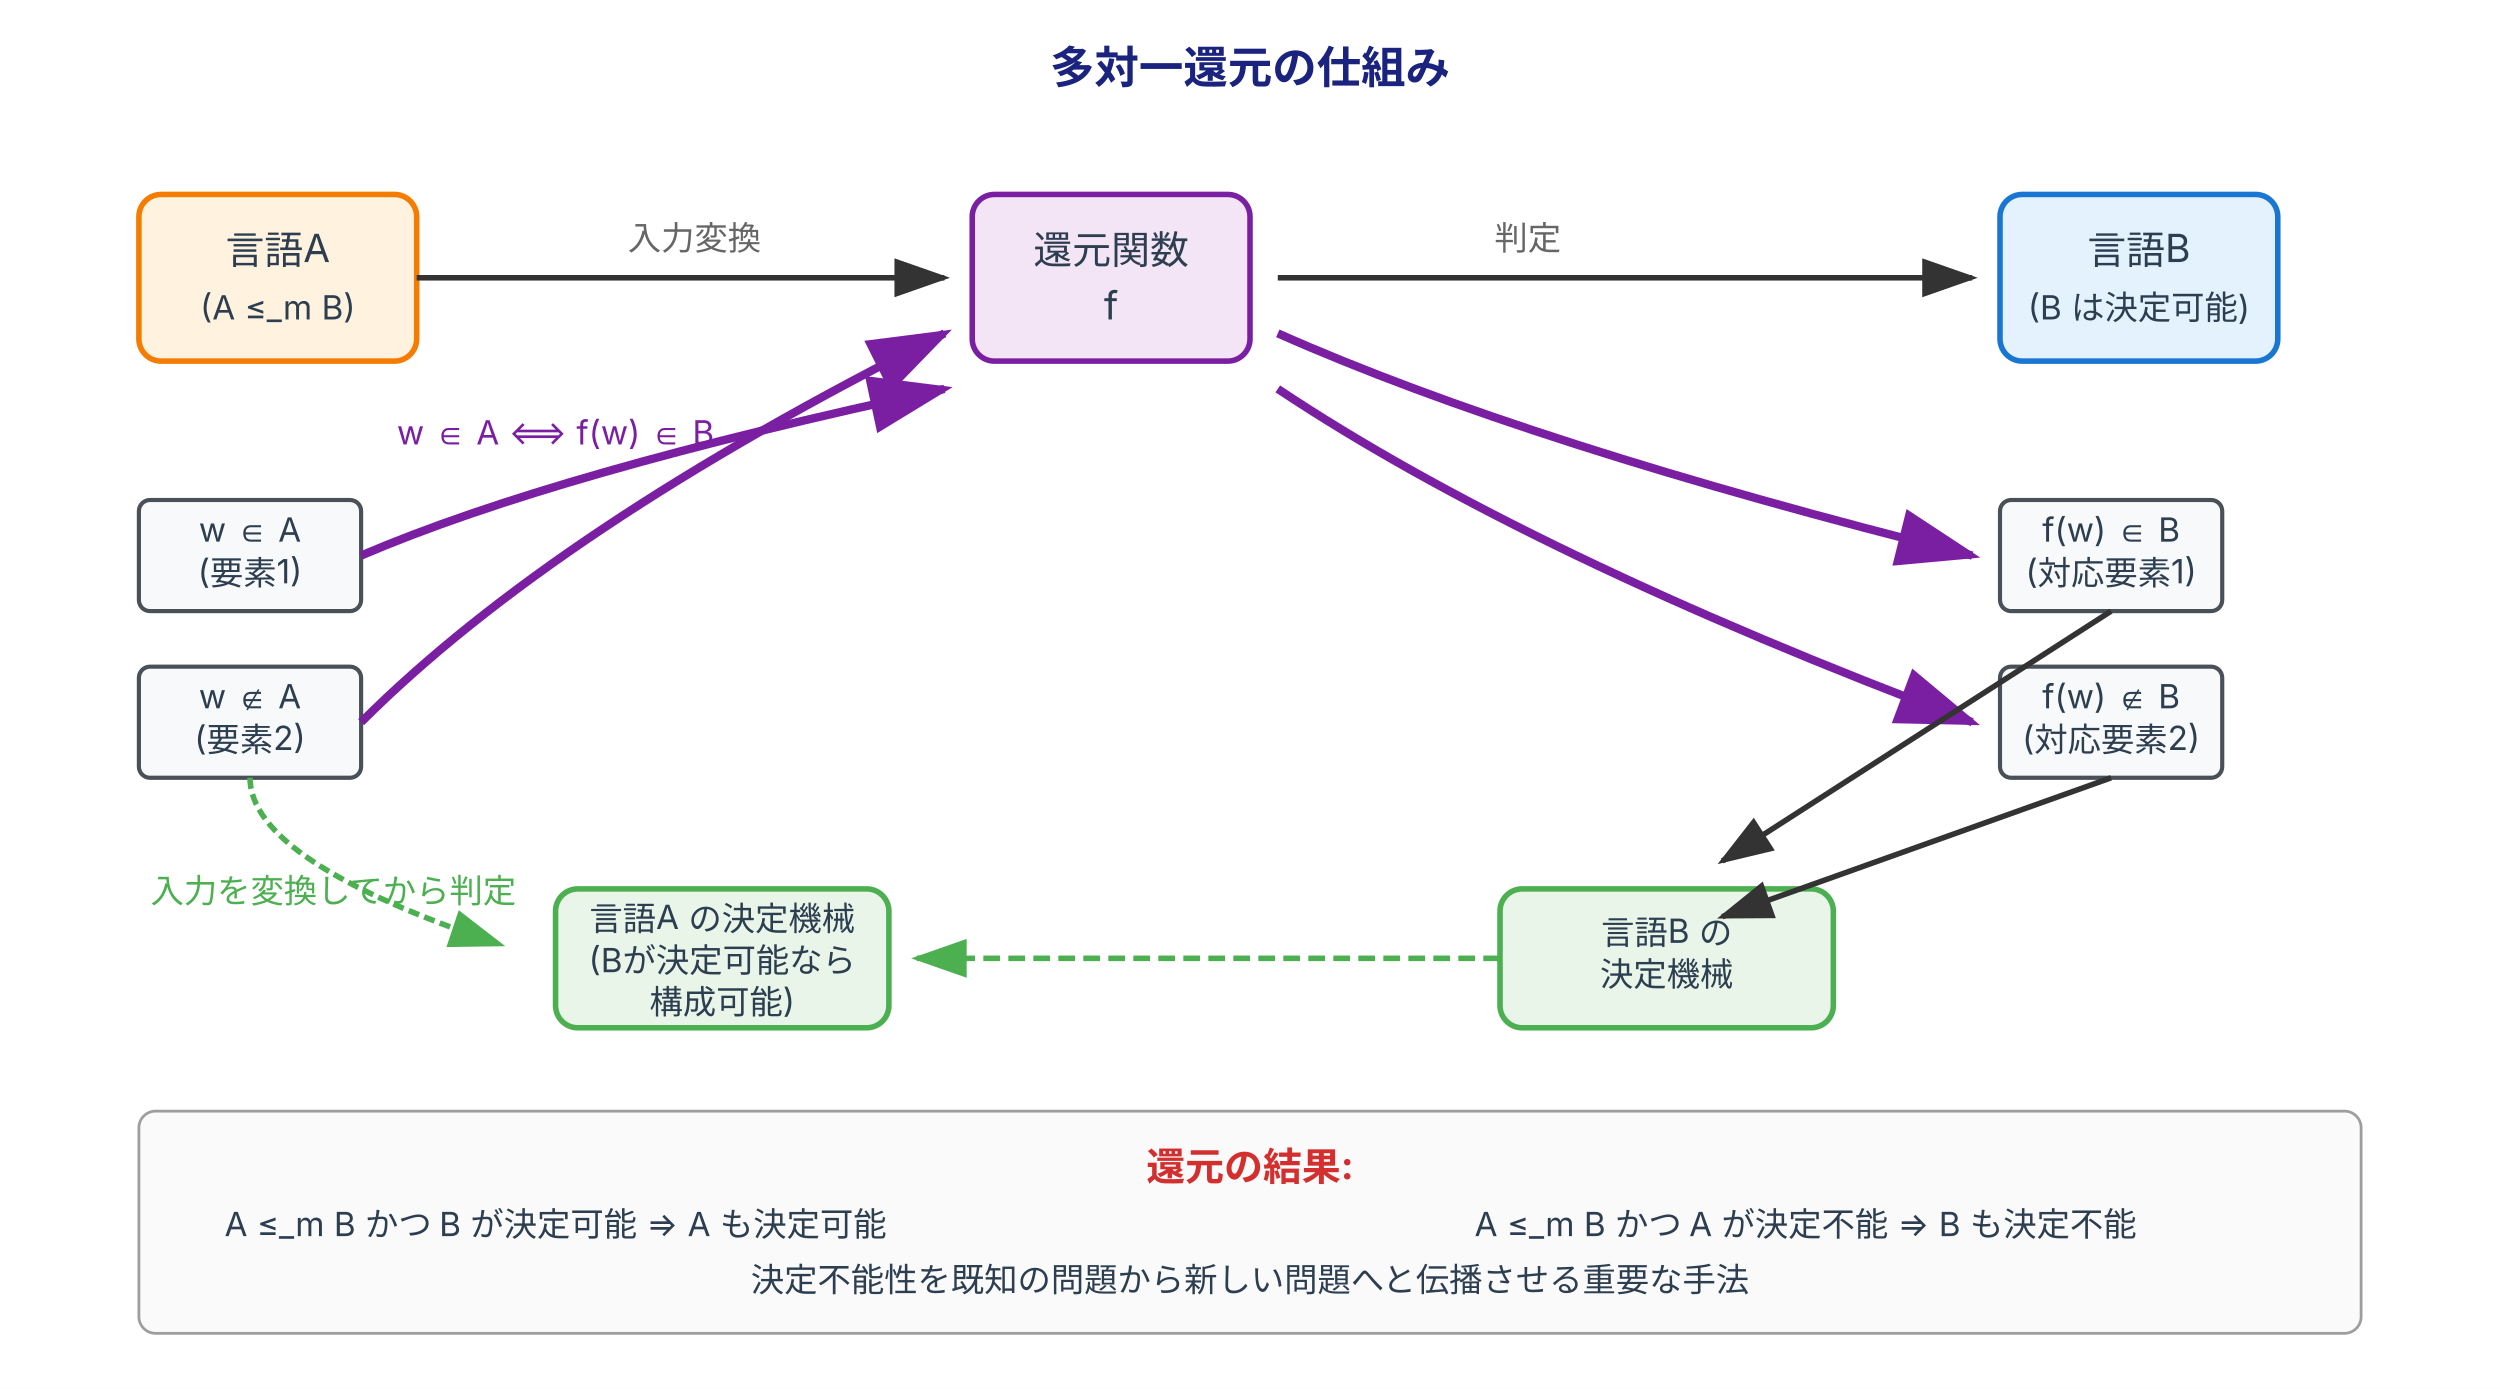
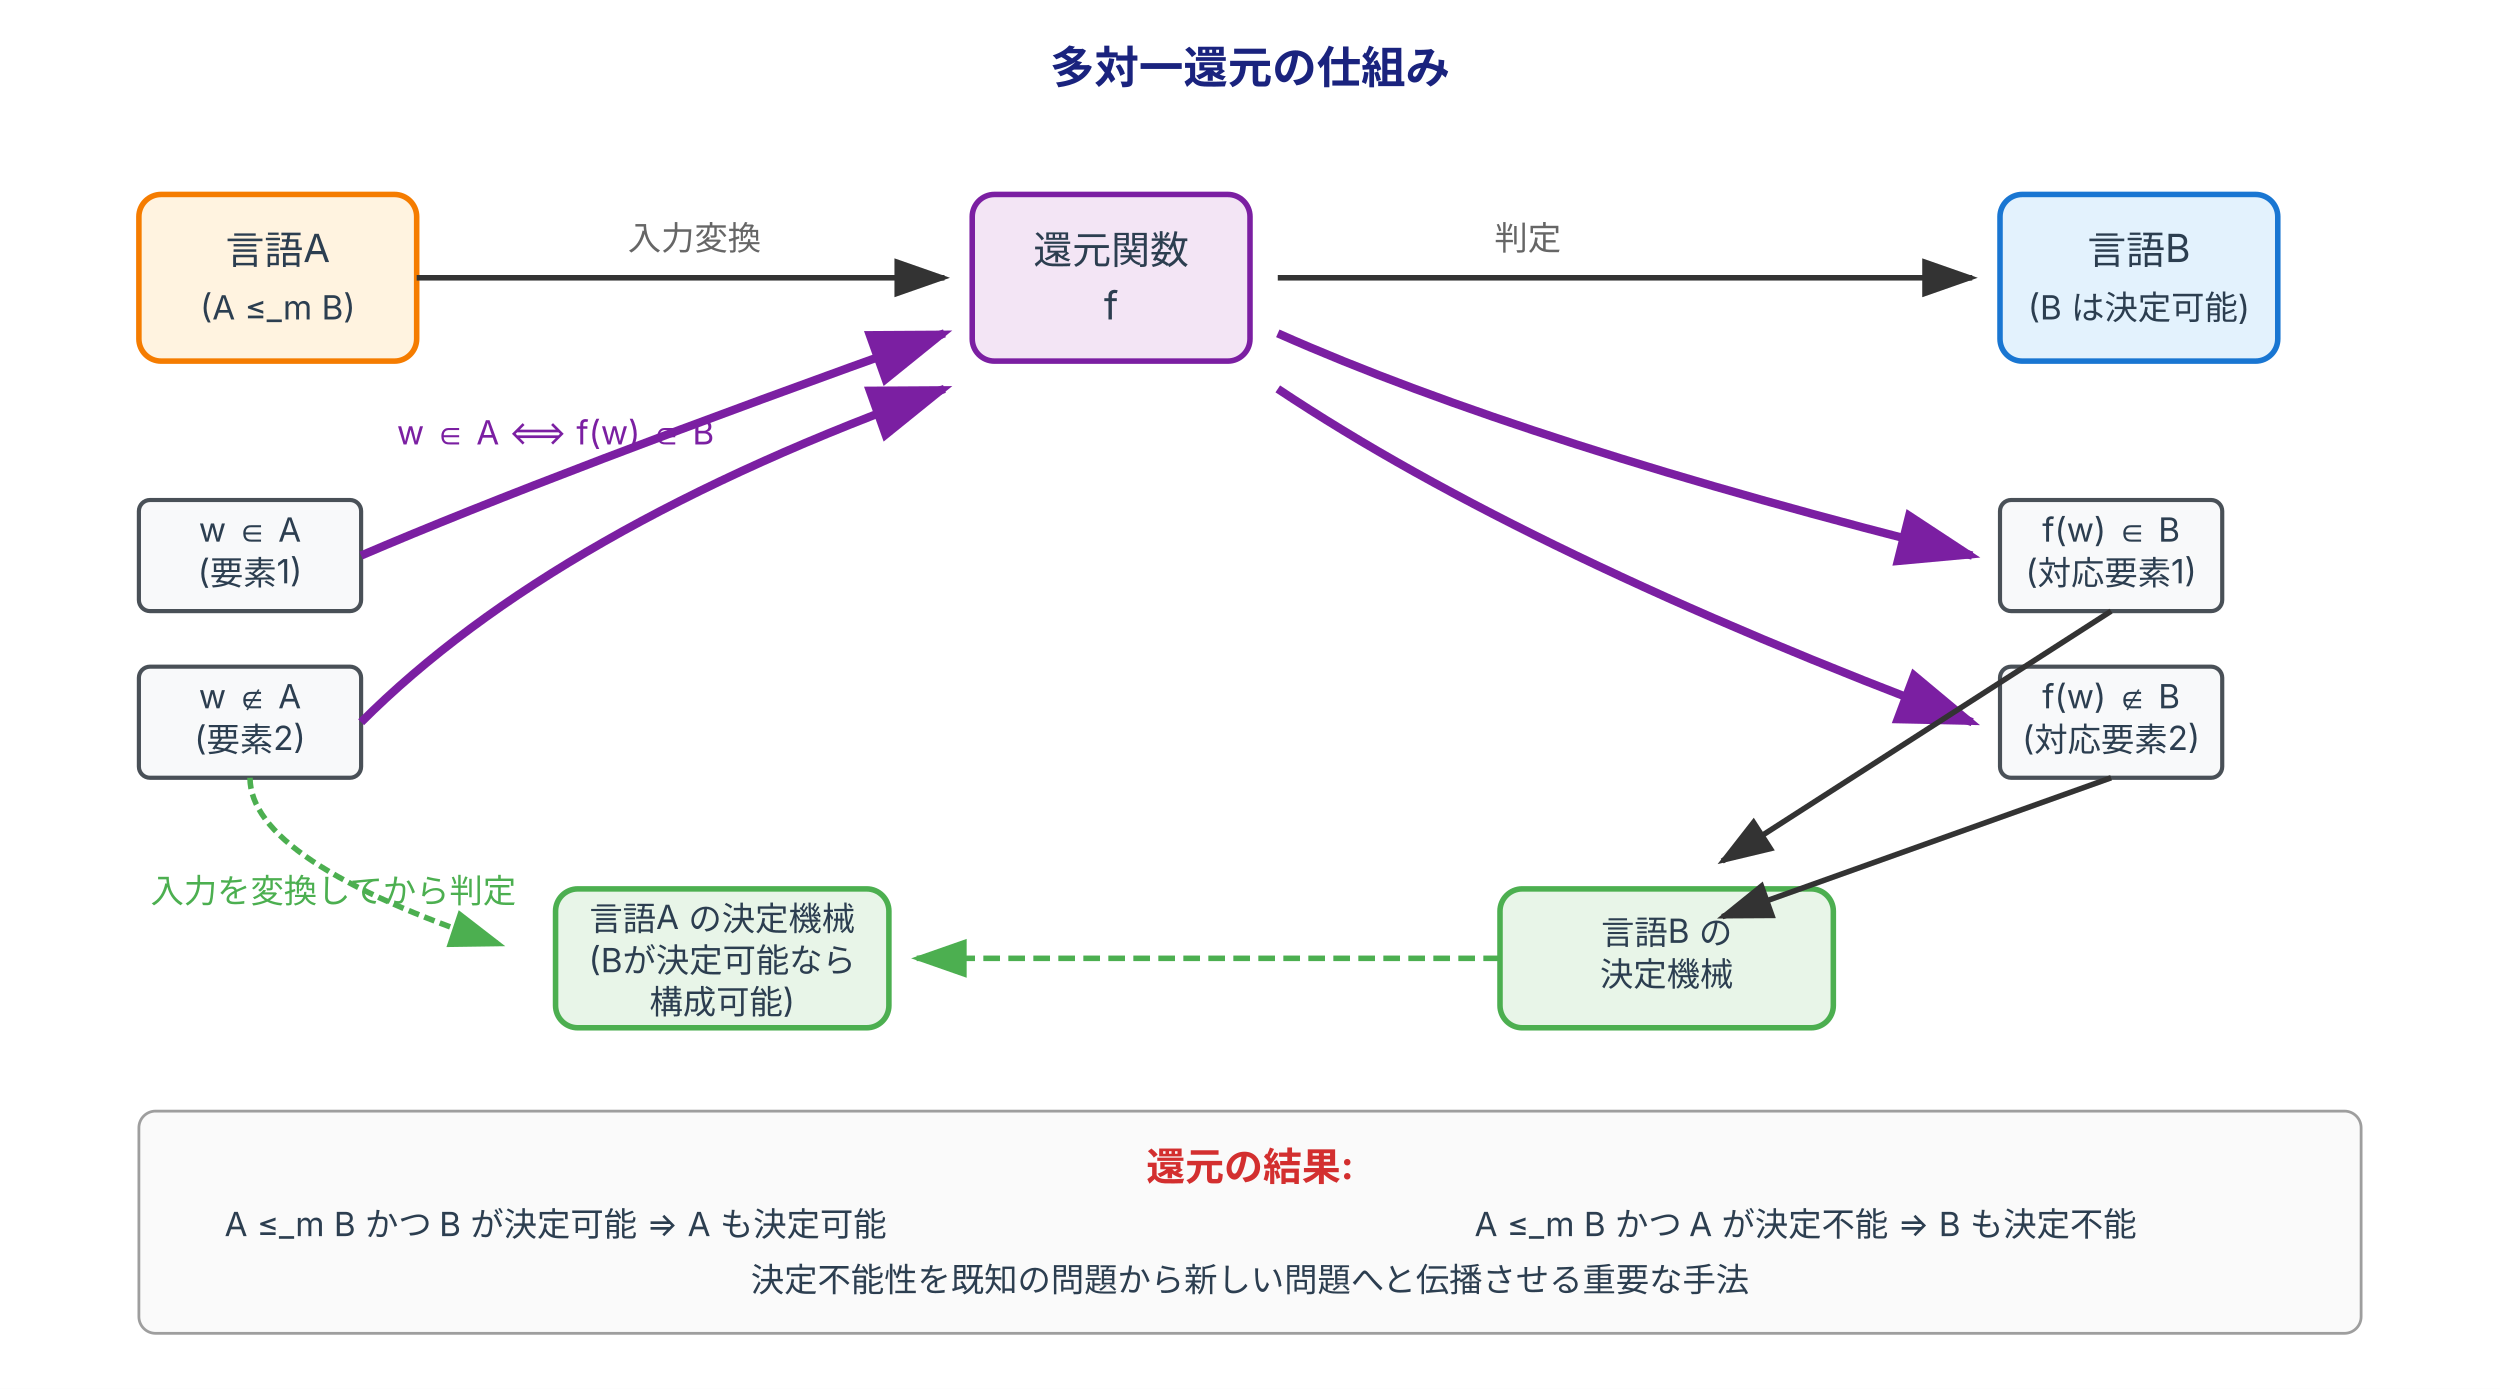
<svg xmlns="http://www.w3.org/2000/svg" width="900" height="500" viewBox="0 0 900 500" role="img" aria-labelledby="title" aria-describedby="desc">
  <defs>
    <style>
      .diagram-text { font-family: 'Inter', 'Helvetica', sans-serif; font-size: 14px; fill: #2c3e50; text-anchor: middle; }
      .small-text { font-size: 12px; }
      .large-text { font-size: 16px; font-weight: bold; }
      .language-box { fill: #fff3e0; stroke: #f57c00; stroke-width: 2; rx: 8; }
      .language-b-box { fill: #e3f2fd; stroke: #1976d2; stroke-width: 2; rx: 8; }
      .function-box { fill: #f3e5f5; stroke: #7b1fa2; stroke-width: 2; rx: 8; }
      .element-box { fill: #f8f9fa; stroke: #495057; stroke-width: 1.5; rx: 4; }
      .decider-box { fill: #e8f5e8; stroke: #4caf50; stroke-width: 2; rx: 8; }
      .note-box { fill: #fafafa; stroke: #9e9e9e; stroke-width: 1; rx: 6; }
      .arrow { stroke: #333; stroke-width: 2; fill: none; marker-end: url(#arrowhead); }
      .reduction-arrow { stroke: #7b1fa2; stroke-width: 3; fill: none; marker-end: url(#purple-arrow); }
      .construction-arrow { stroke: #4caf50; stroke-width: 2; stroke-dasharray: 6,3; fill: none; marker-end: url(#green-arrow); }
    </style>
    <marker id="arrowhead" markerWidth="10" markerHeight="7" refX="9" refY="3.5" orient="auto">
      <polygon points="0 0, 10 3.5, 0 7" fill="#333" />
    </marker>
    <marker id="purple-arrow" markerWidth="10" markerHeight="7" refX="9" refY="3.5" orient="auto">
      <polygon points="0 0, 10 3.5, 0 7" fill="#7b1fa2" />
    </marker>
    <marker id="green-arrow" markerWidth="10" markerHeight="7" refX="9" refY="3.5" orient="auto">
      <polygon points="0 0, 10 3.5, 0 7" fill="#4caf50" />
    </marker>
  </defs>
  <rect width="900" height="500" fill="#ffffff" />
  <text x="450" y="30" class="diagram-text large-text" style="fill: #1a237e;">多対一還元の仕組み</text>
  <rect x="50" y="70" width="100" height="60" class="language-box" />
  <text x="100" y="95" class="diagram-text">言語A</text>
  <text x="100" y="115" class="diagram-text small-text">(A ≤_m B)</text>
  <rect x="720" y="70" width="100" height="60" class="language-b-box" />
  <text x="770" y="95" class="diagram-text">言語B</text>
  <text x="770" y="115" class="diagram-text small-text">(B は決定可能)</text>
  <rect x="350" y="70" width="100" height="60" class="function-box" />
  <text x="400" y="95" class="diagram-text">還元関数</text>
  <text x="400" y="115" class="diagram-text">f</text>
  <rect x="50" y="180" width="80" height="40" class="element-box" />
  <text x="90" y="195" class="diagram-text small-text">w ∈ A</text>
  <text x="90" y="210" class="diagram-text small-text">(要素1)</text>
  <rect x="50" y="240" width="80" height="40" class="element-box" />
  <text x="90" y="255" class="diagram-text small-text">w ∉ A</text>
  <text x="90" y="270" class="diagram-text small-text">(要素2)</text>
  <rect x="720" y="180" width="80" height="40" class="element-box" />
  <text x="760" y="195" class="diagram-text small-text">f(w) ∈ B</text>
  <text x="760" y="210" class="diagram-text small-text">(対応要素1)</text>
  <rect x="720" y="240" width="80" height="40" class="element-box" />
  <text x="760" y="255" class="diagram-text small-text">f(w) ∉ B</text>
  <text x="760" y="270" class="diagram-text small-text">(対応要素2)</text>
  <rect x="540" y="320" width="120" height="50" class="decider-box" />
  <text x="600" y="340" class="diagram-text small-text">言語B の</text>
  <text x="600" y="355" class="diagram-text small-text">決定機械</text>
  <rect x="200" y="320" width="120" height="50" class="decider-box" />
  <text x="260" y="335" class="diagram-text small-text">言語A の決定機械</text>
  <text x="260" y="350" class="diagram-text small-text">(Bが決定可能なら</text>
  <text x="260" y="365" class="diagram-text small-text">構成可能)</text>
  <line x1="150" y1="100" x2="340" y2="100" class="arrow" />
  <line x1="460" y1="100" x2="710" y2="100" class="arrow" />
-   <path d="M 130 200 Q 200 170 340 140" class="reduction-arrow" />
-   <path d="M 130 260 Q 200 190 340 120" class="reduction-arrow" />
+   <path d="M 130 200 Q 200 170 340 120" class="reduction-arrow" />
+   <path d="M 130 260 Q 200 190 340 140" class="reduction-arrow" />
  <path d="M 460 120 Q 550 160 710 200" class="reduction-arrow" />
  <path d="M 460 140 Q 550 200 710 260" class="reduction-arrow" />
  <path d="M 760 220 Q 690 265 620 310" class="arrow" />
  <path d="M 760 280 Q 690 305 620 330" class="arrow" />
  <line x1="540" y1="345" x2="330" y2="345" class="construction-arrow" />
  <rect x="50" y="400" width="800" height="80" class="note-box" />
  <text x="450" y="425" class="diagram-text" style="fill: #d32f2f; font-weight: bold;">還元の結果:</text>
  <text x="200" y="445" class="diagram-text small-text">A ≤_m B かつ B が決定可能 ⇒ A も決定可能</text>
  <text x="650" y="445" class="diagram-text small-text">A ≤_m B かつ A が決定不能 ⇒ B も決定不能</text>
  <text x="450" y="465" class="diagram-text small-text">決定不能性を既知の問題から新しい問題へと伝播させる重要な手法</text>
  <text x="200" y="160" class="diagram-text small-text" style="fill: #7b1fa2;">w ∈ A ⟺ f(w) ∈ B</text>
  <text x="250" y="90" class="diagram-text small-text" style="fill: #666;">入力変換</text>
  <text x="550" y="90" class="diagram-text small-text" style="fill: #666;">判定</text>
  <path d="M 90 280 Q 90 310 180 340" stroke="#4caf50" stroke-width="2" stroke-dasharray="4,2" fill="none" marker-end="url(#green-arrow)" />
  <text x="120" y="325" class="diagram-text small-text" style="fill: #4caf50;">入力を変換してから判定</text>
</svg>
